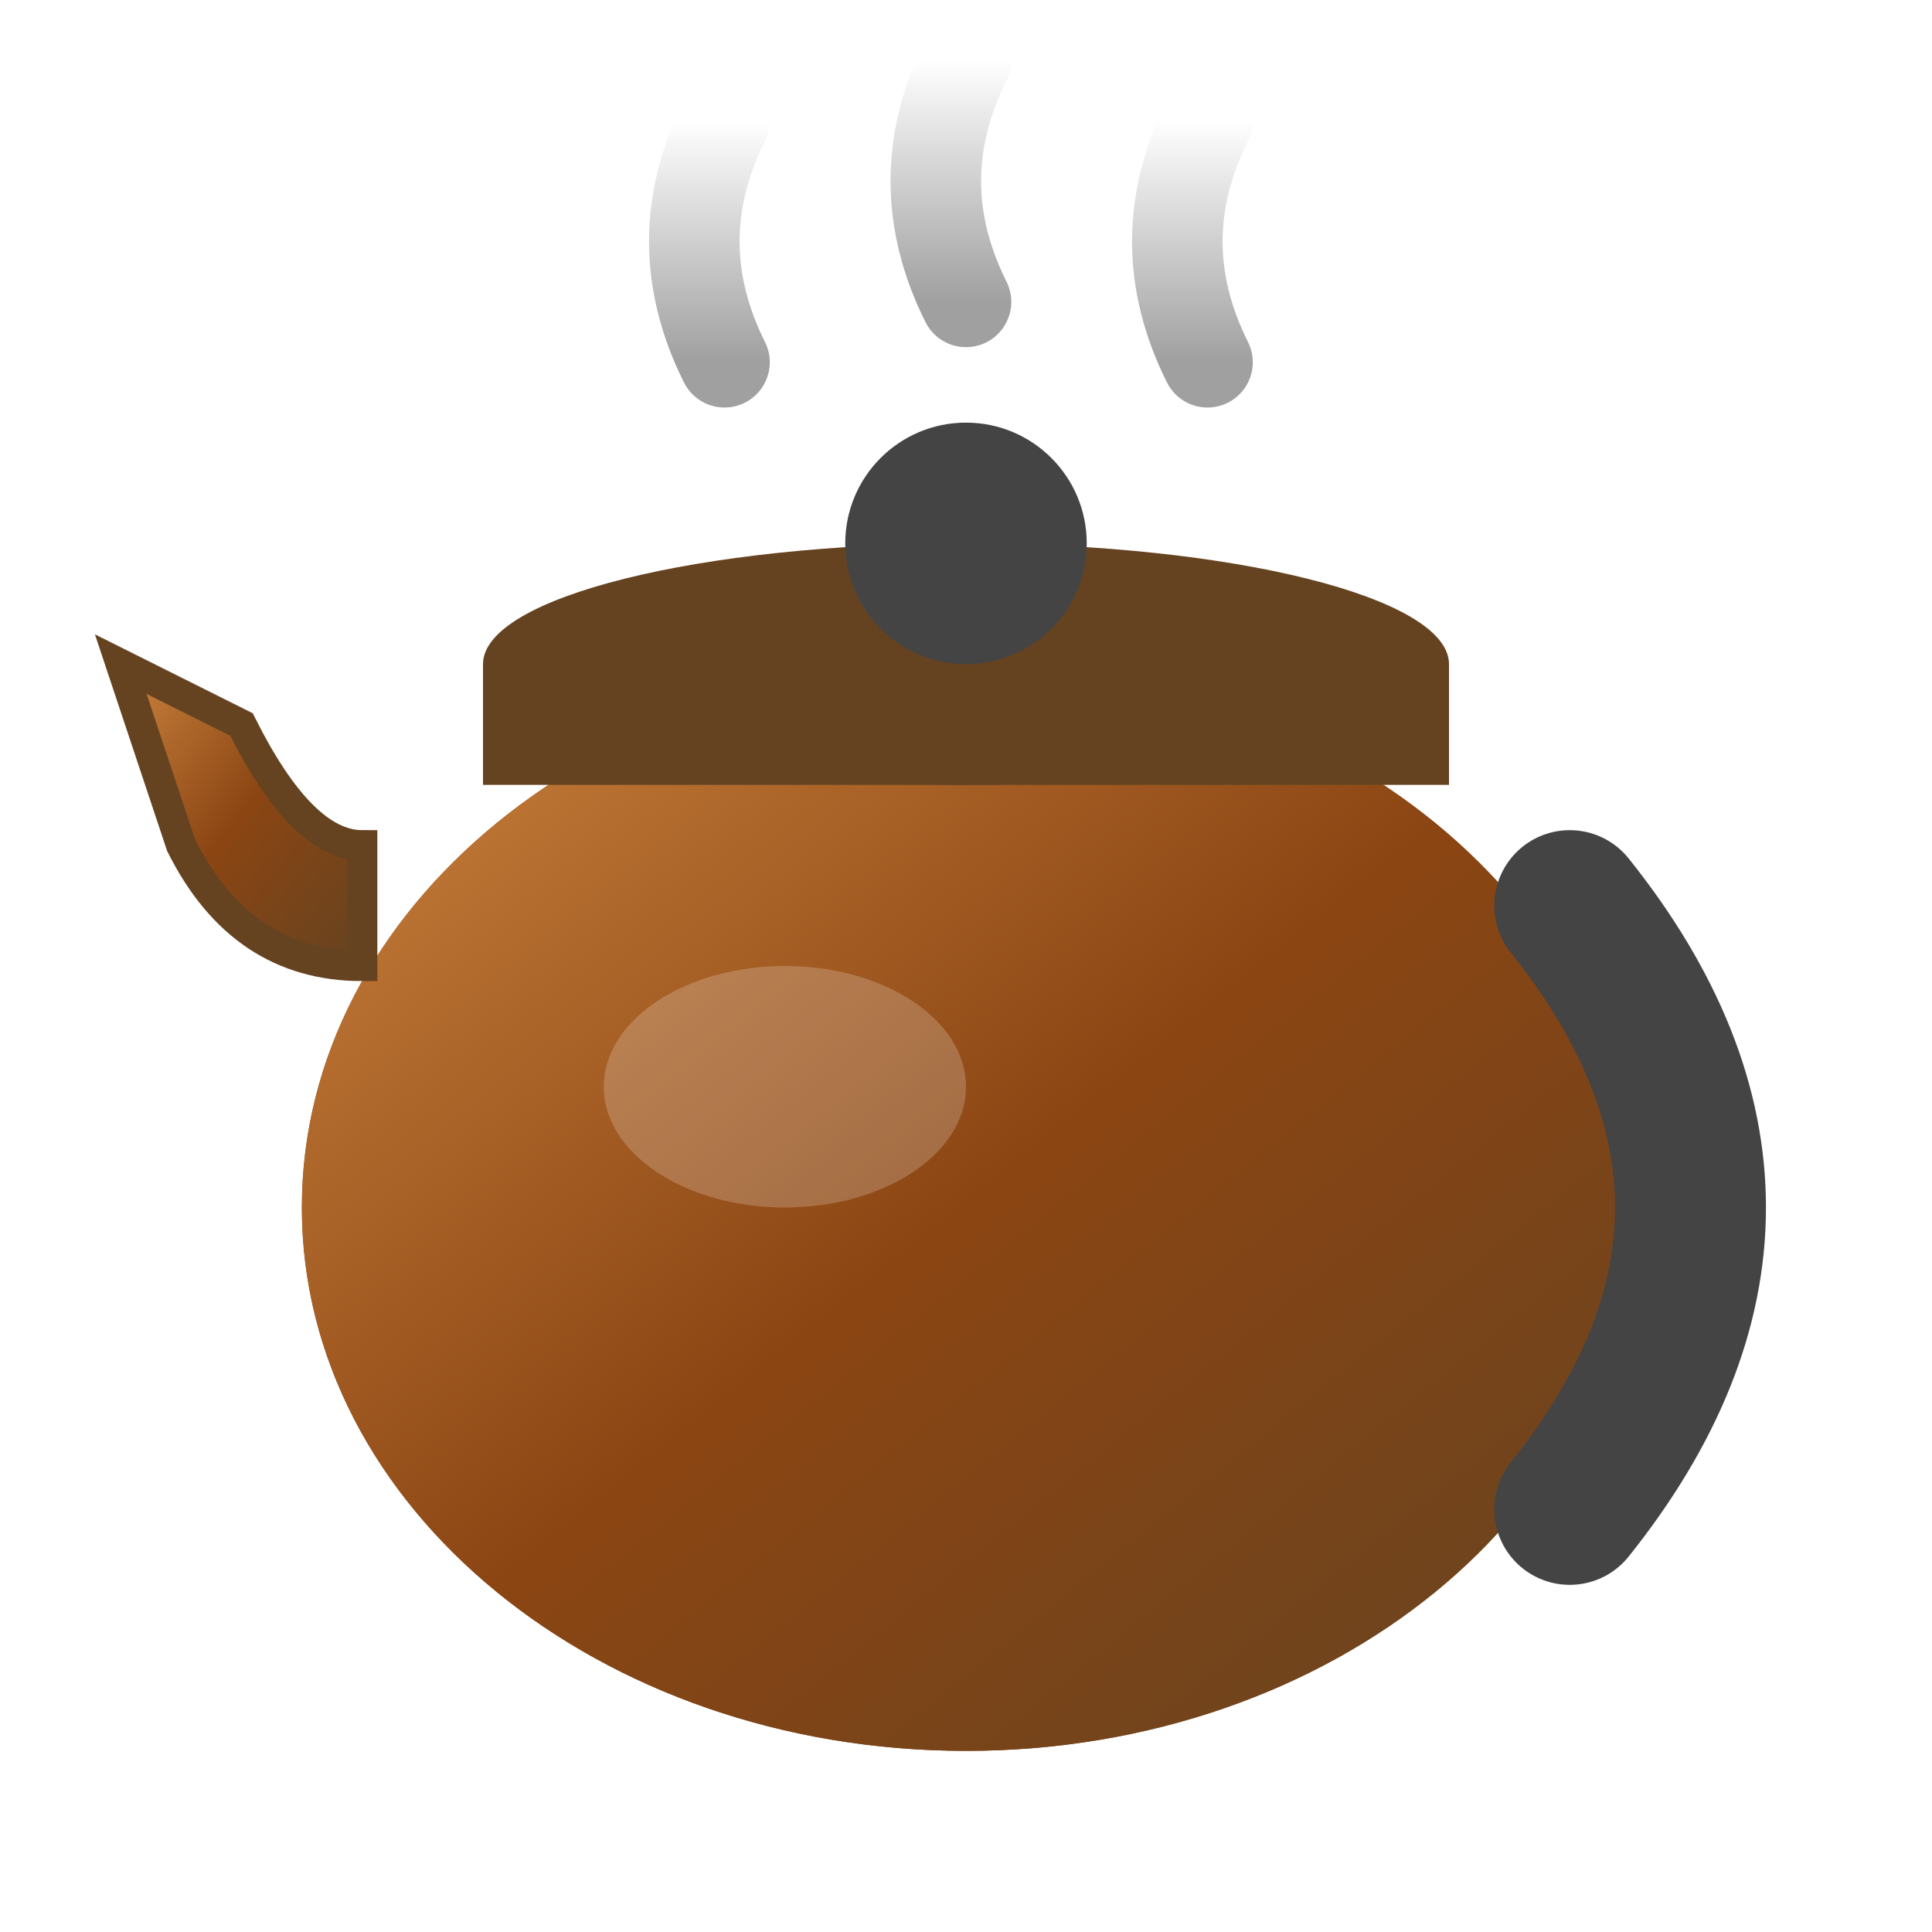
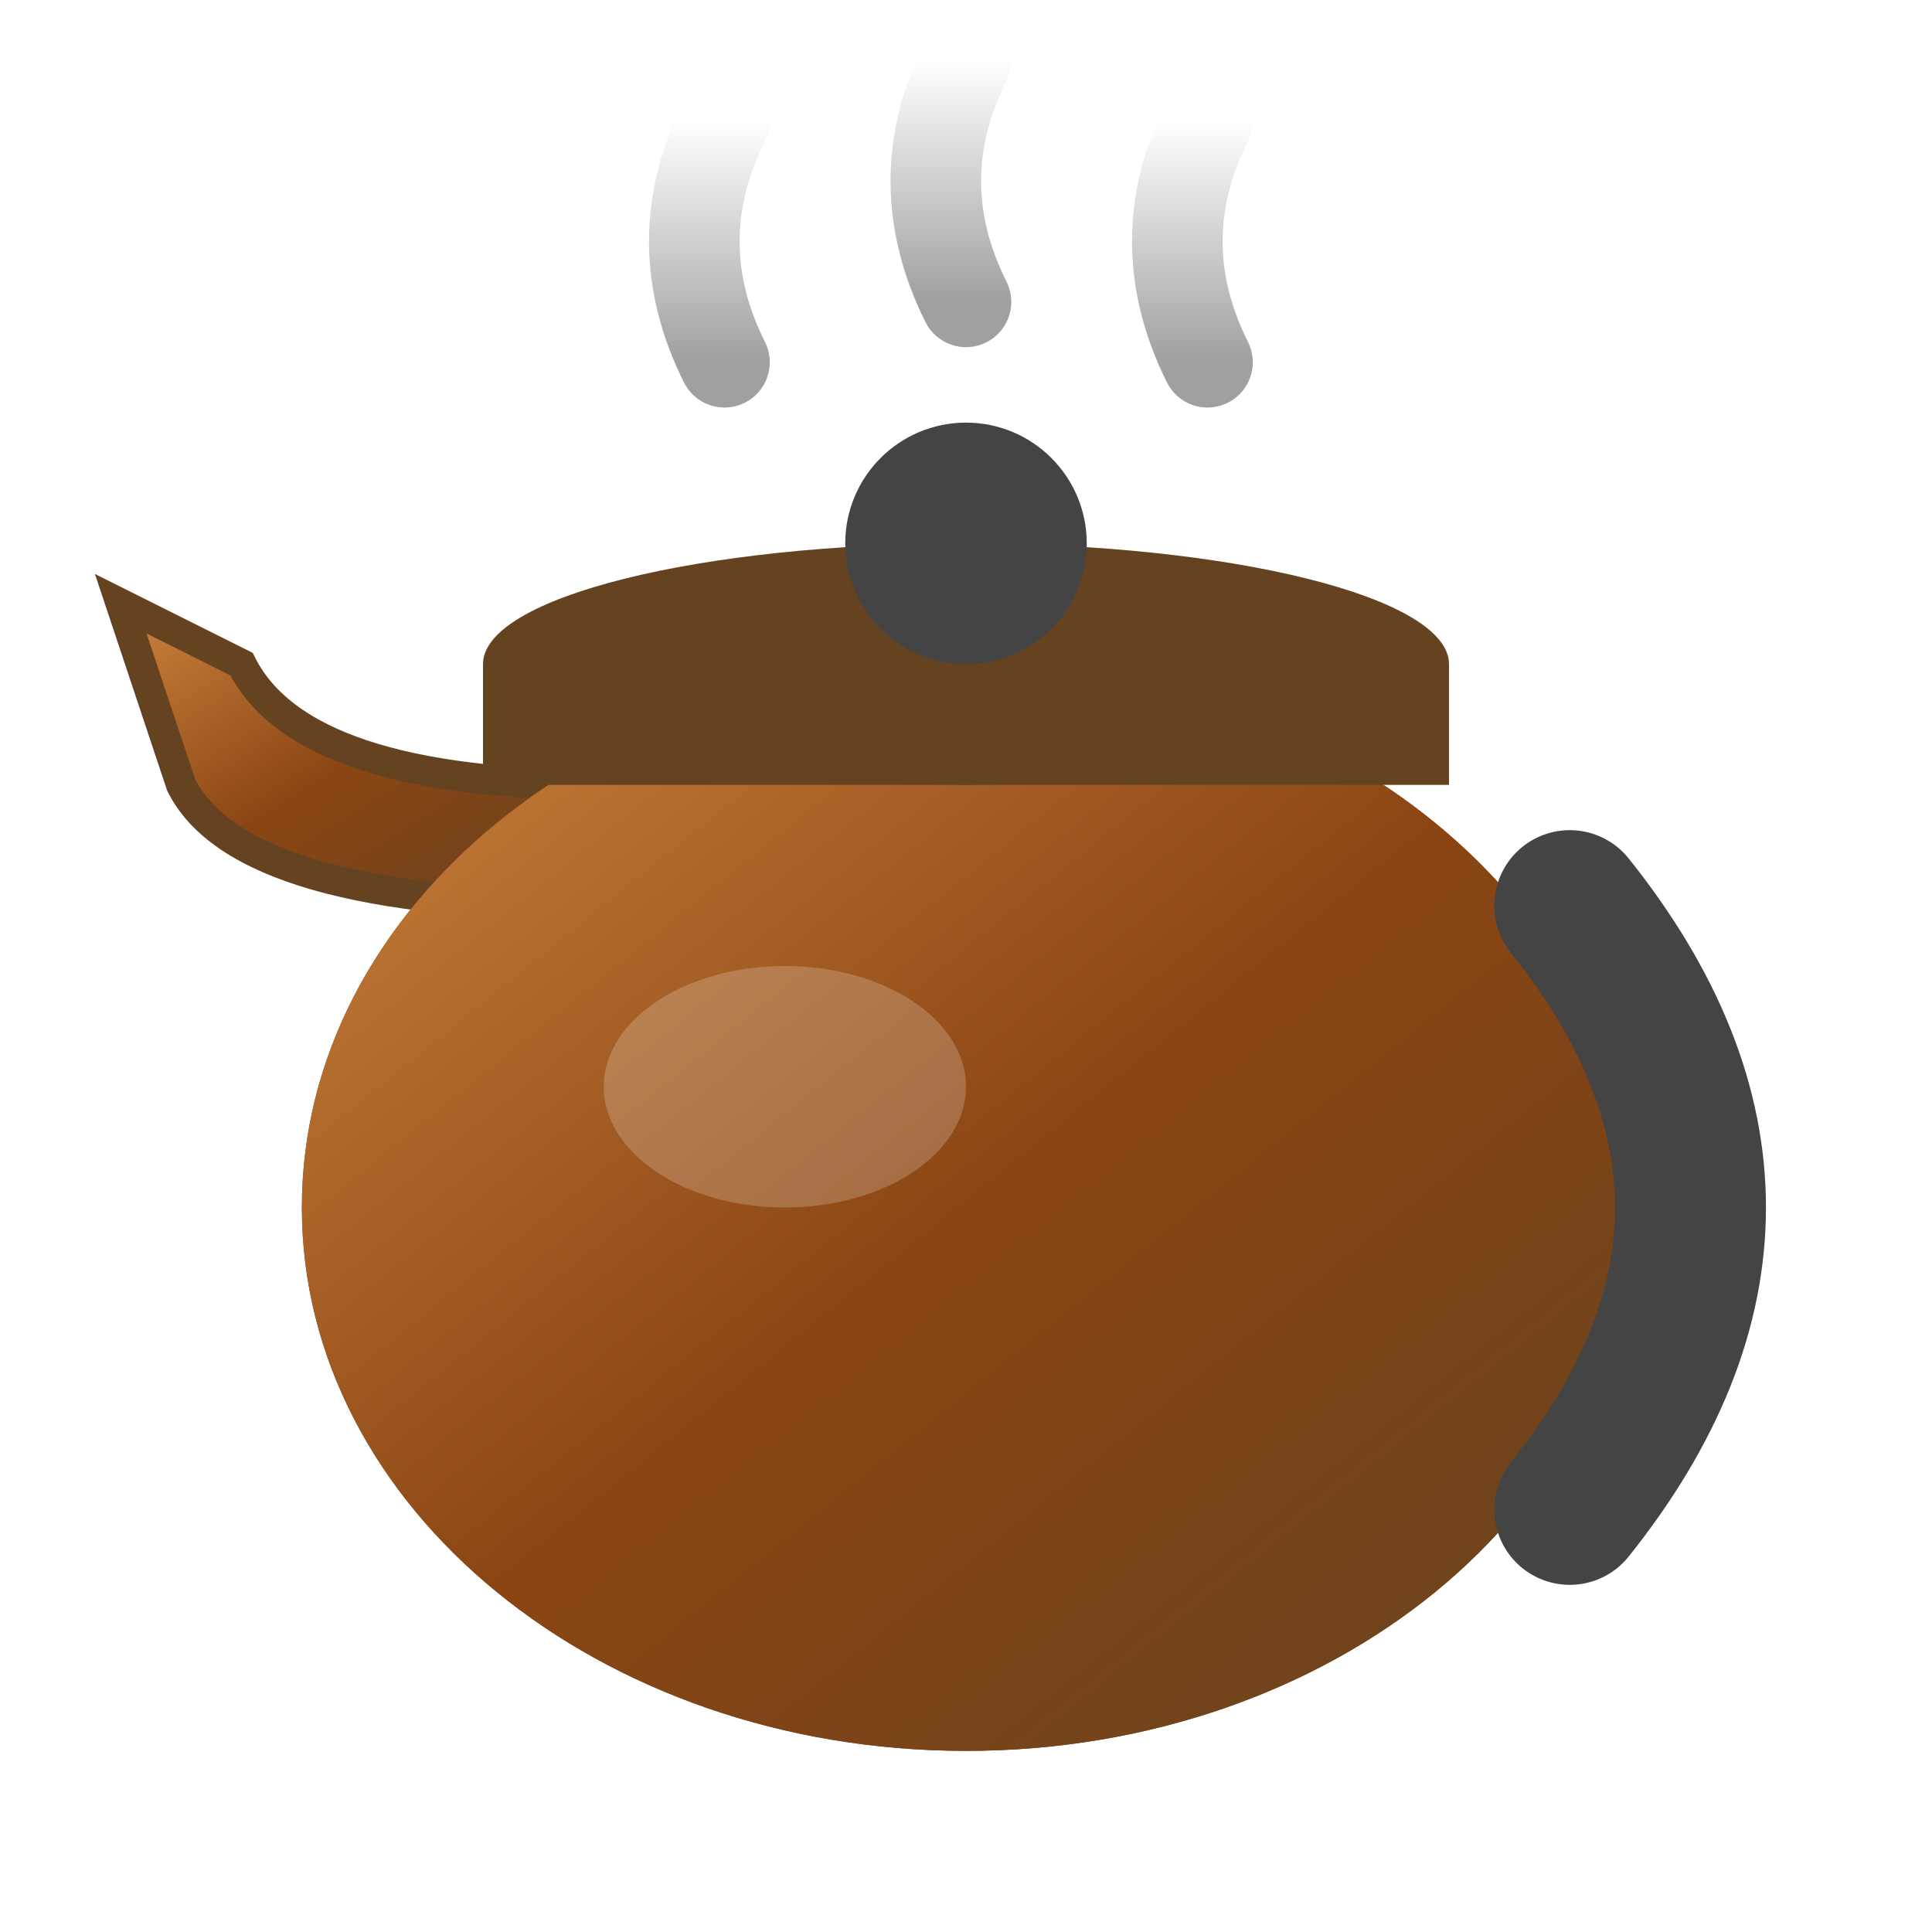
<svg xmlns="http://www.w3.org/2000/svg" viewBox="0 0 32 32">
-   <ellipse cx="16" cy="20" rx="11" ry="9" fill="#8B4513" />
-   <ellipse cx="16" cy="20" rx="11" ry="9" fill="url(#kettleGradient)" />
  <defs>
    <linearGradient id="kettleGradient" x1="0%" y1="0%" x2="100%" y2="100%">
      <stop offset="0%" style="stop-color:#CD853F" />
      <stop offset="50%" style="stop-color:#8B4513" />
      <stop offset="100%" style="stop-color:#654321" />
    </linearGradient>
    <linearGradient id="steamGradient" x1="0%" y1="100%" x2="0%" y2="0%">
      <stop offset="0%" style="stop-color:#888;stop-opacity:0.8" />
      <stop offset="100%" style="stop-color:#888;stop-opacity:0" />
    </linearGradient>
  </defs>
+   <path d="M 10 15 Q 4 15 3 13 L 2 10 L 4 11 Q 5 13 10 13 Z" fill="url(#kettleGradient)" stroke="#654321" stroke-width="0.5" />
+   <ellipse cx="16" cy="20" rx="11" ry="9" fill="#8B4513" />
+   <ellipse cx="16" cy="20" rx="11" ry="9" fill="url(#kettleGradient)" />
  <ellipse cx="16" cy="11" rx="8" ry="2" fill="#654321" />
  <rect x="8" y="11" width="16" height="2" fill="#654321" />
  <circle cx="16" cy="9" r="2" fill="#444" />
  <path d="M 26 15 Q 30 20 26 25" stroke="#444" stroke-width="2.5" fill="none" stroke-linecap="round" />
-   <path d="M 6 16 Q 4 16 3 14 L 2 11 L 4 12 Q 5 14 6 14 Z" fill="url(#kettleGradient)" stroke="#654321" stroke-width="0.5" />
  <path d="M 12 6 Q 11 4 12 2" stroke="url(#steamGradient)" stroke-width="1.5" fill="none" stroke-linecap="round" />
  <path d="M 16 5 Q 15 3 16 1" stroke="url(#steamGradient)" stroke-width="1.5" fill="none" stroke-linecap="round" />
  <path d="M 20 6 Q 19 4 20 2" stroke="url(#steamGradient)" stroke-width="1.5" fill="none" stroke-linecap="round" />
  <ellipse cx="13" cy="18" rx="3" ry="2" fill="rgba(255,255,255,0.2)" />
</svg>
